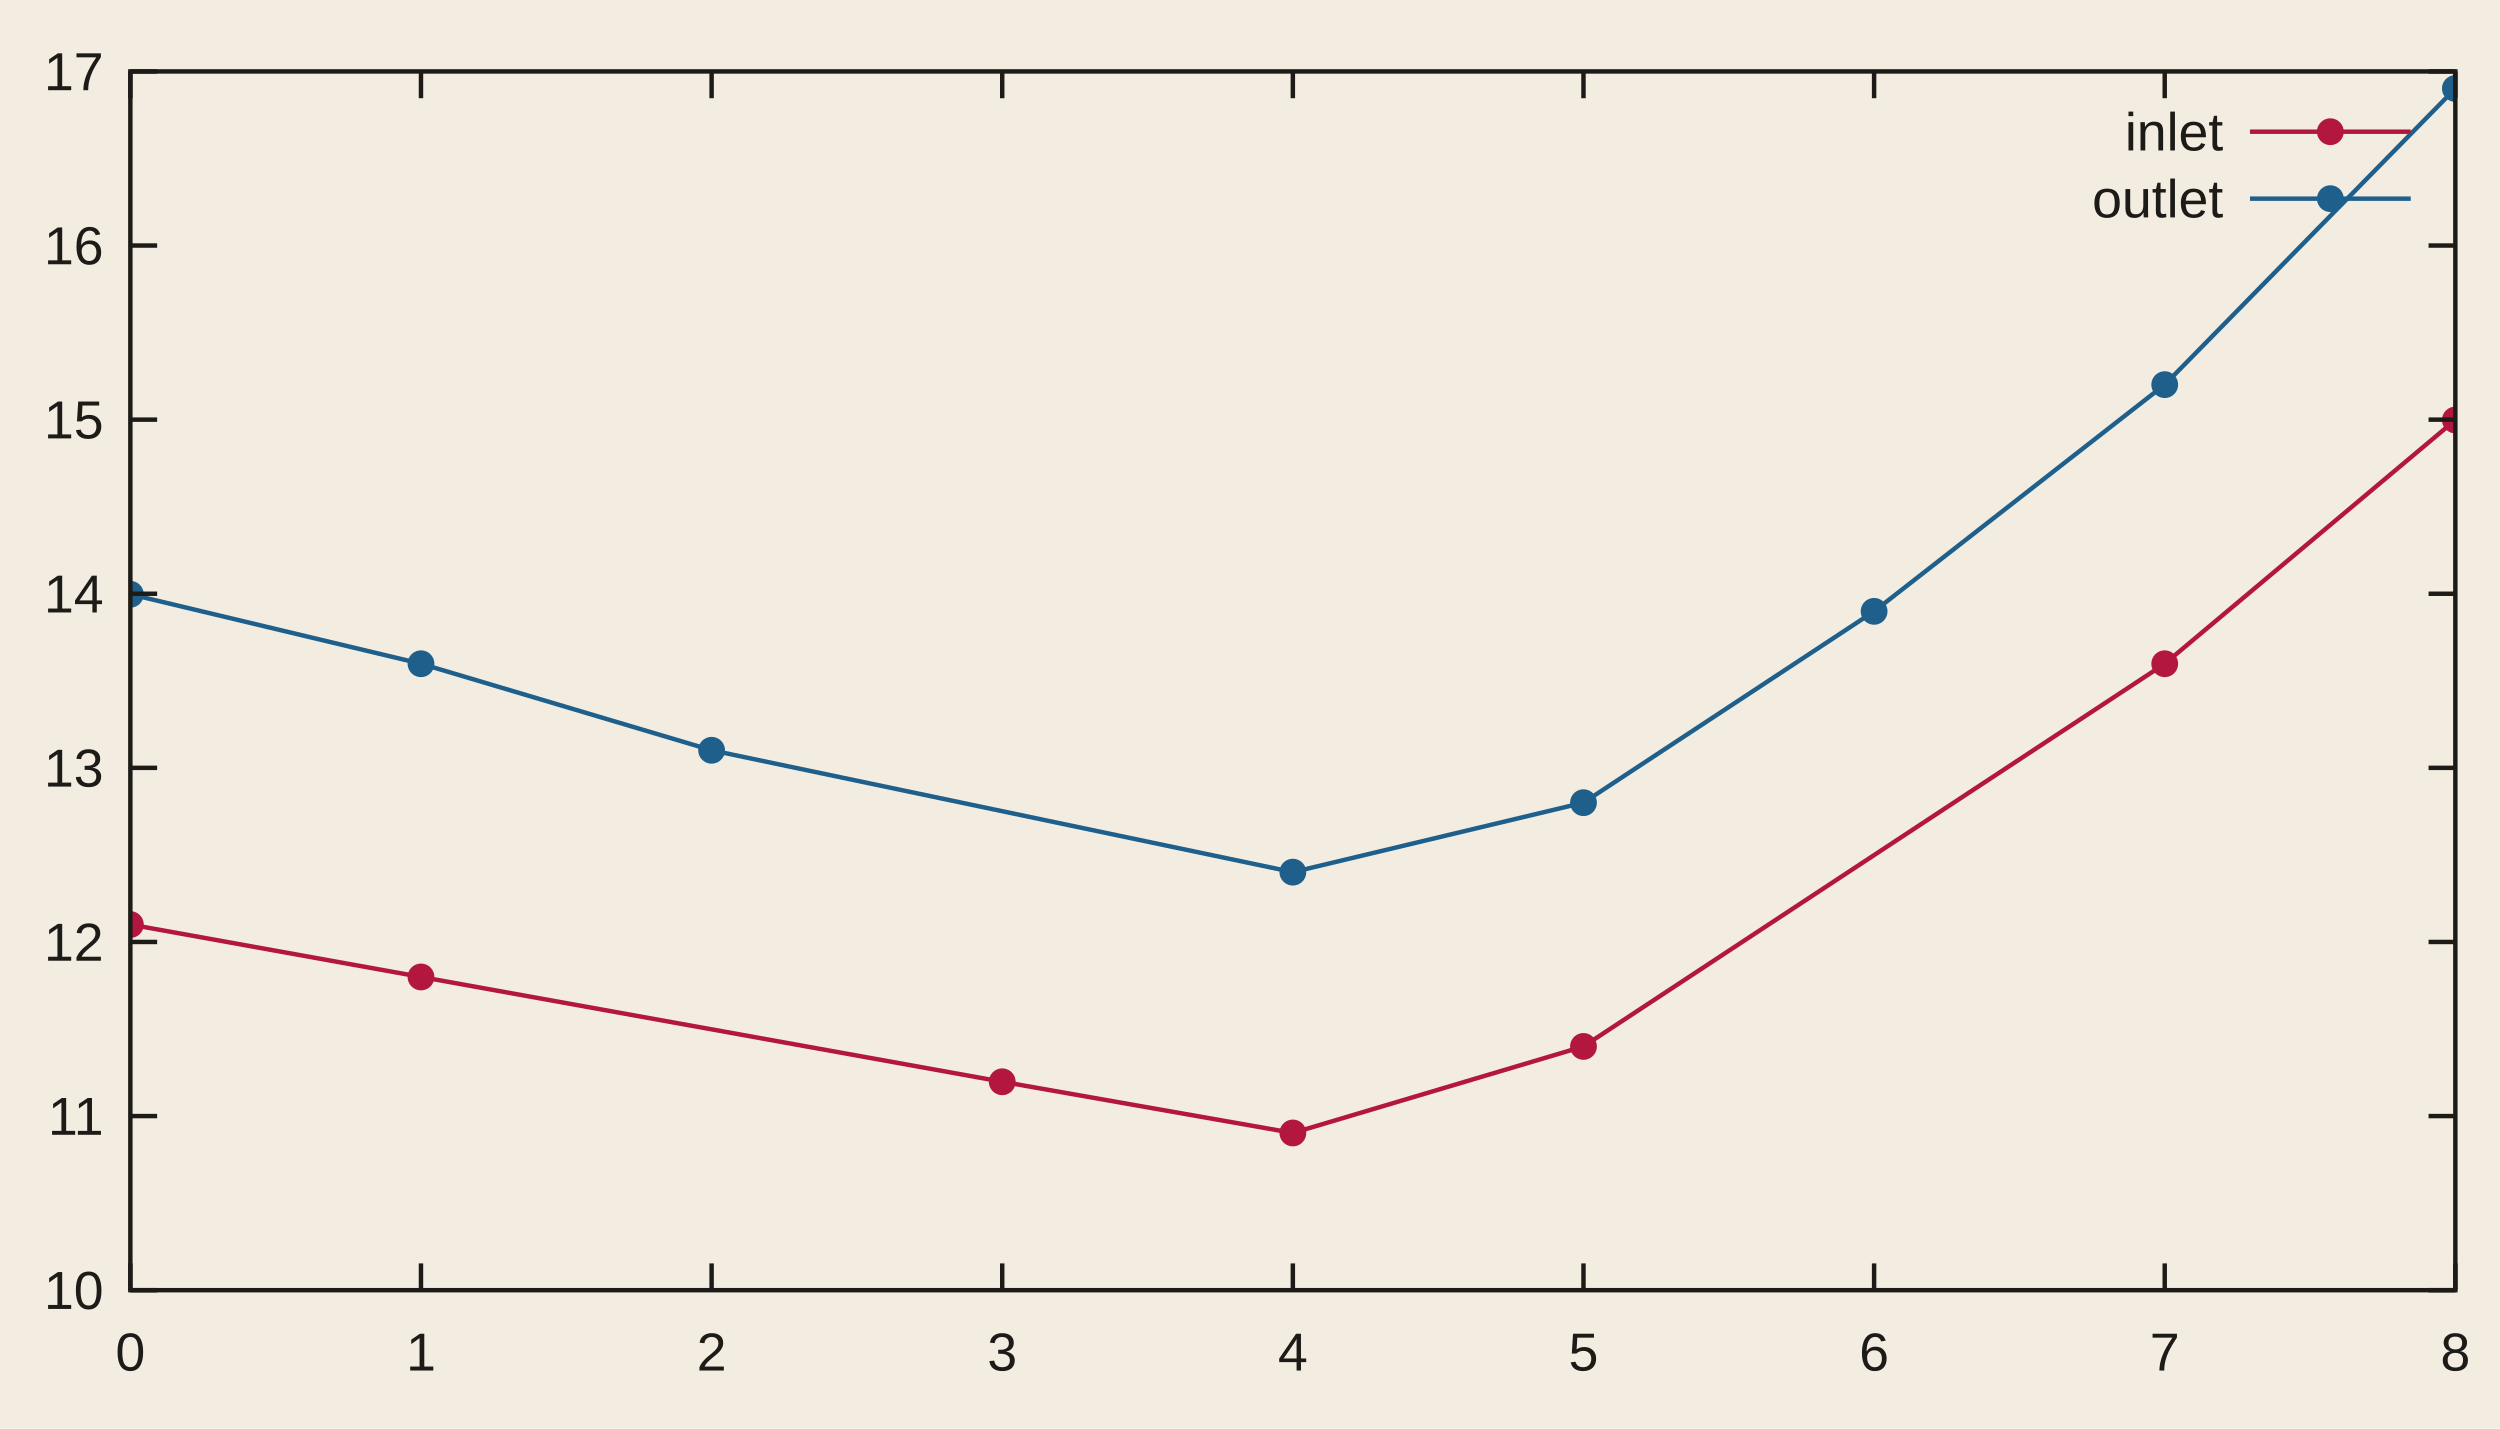
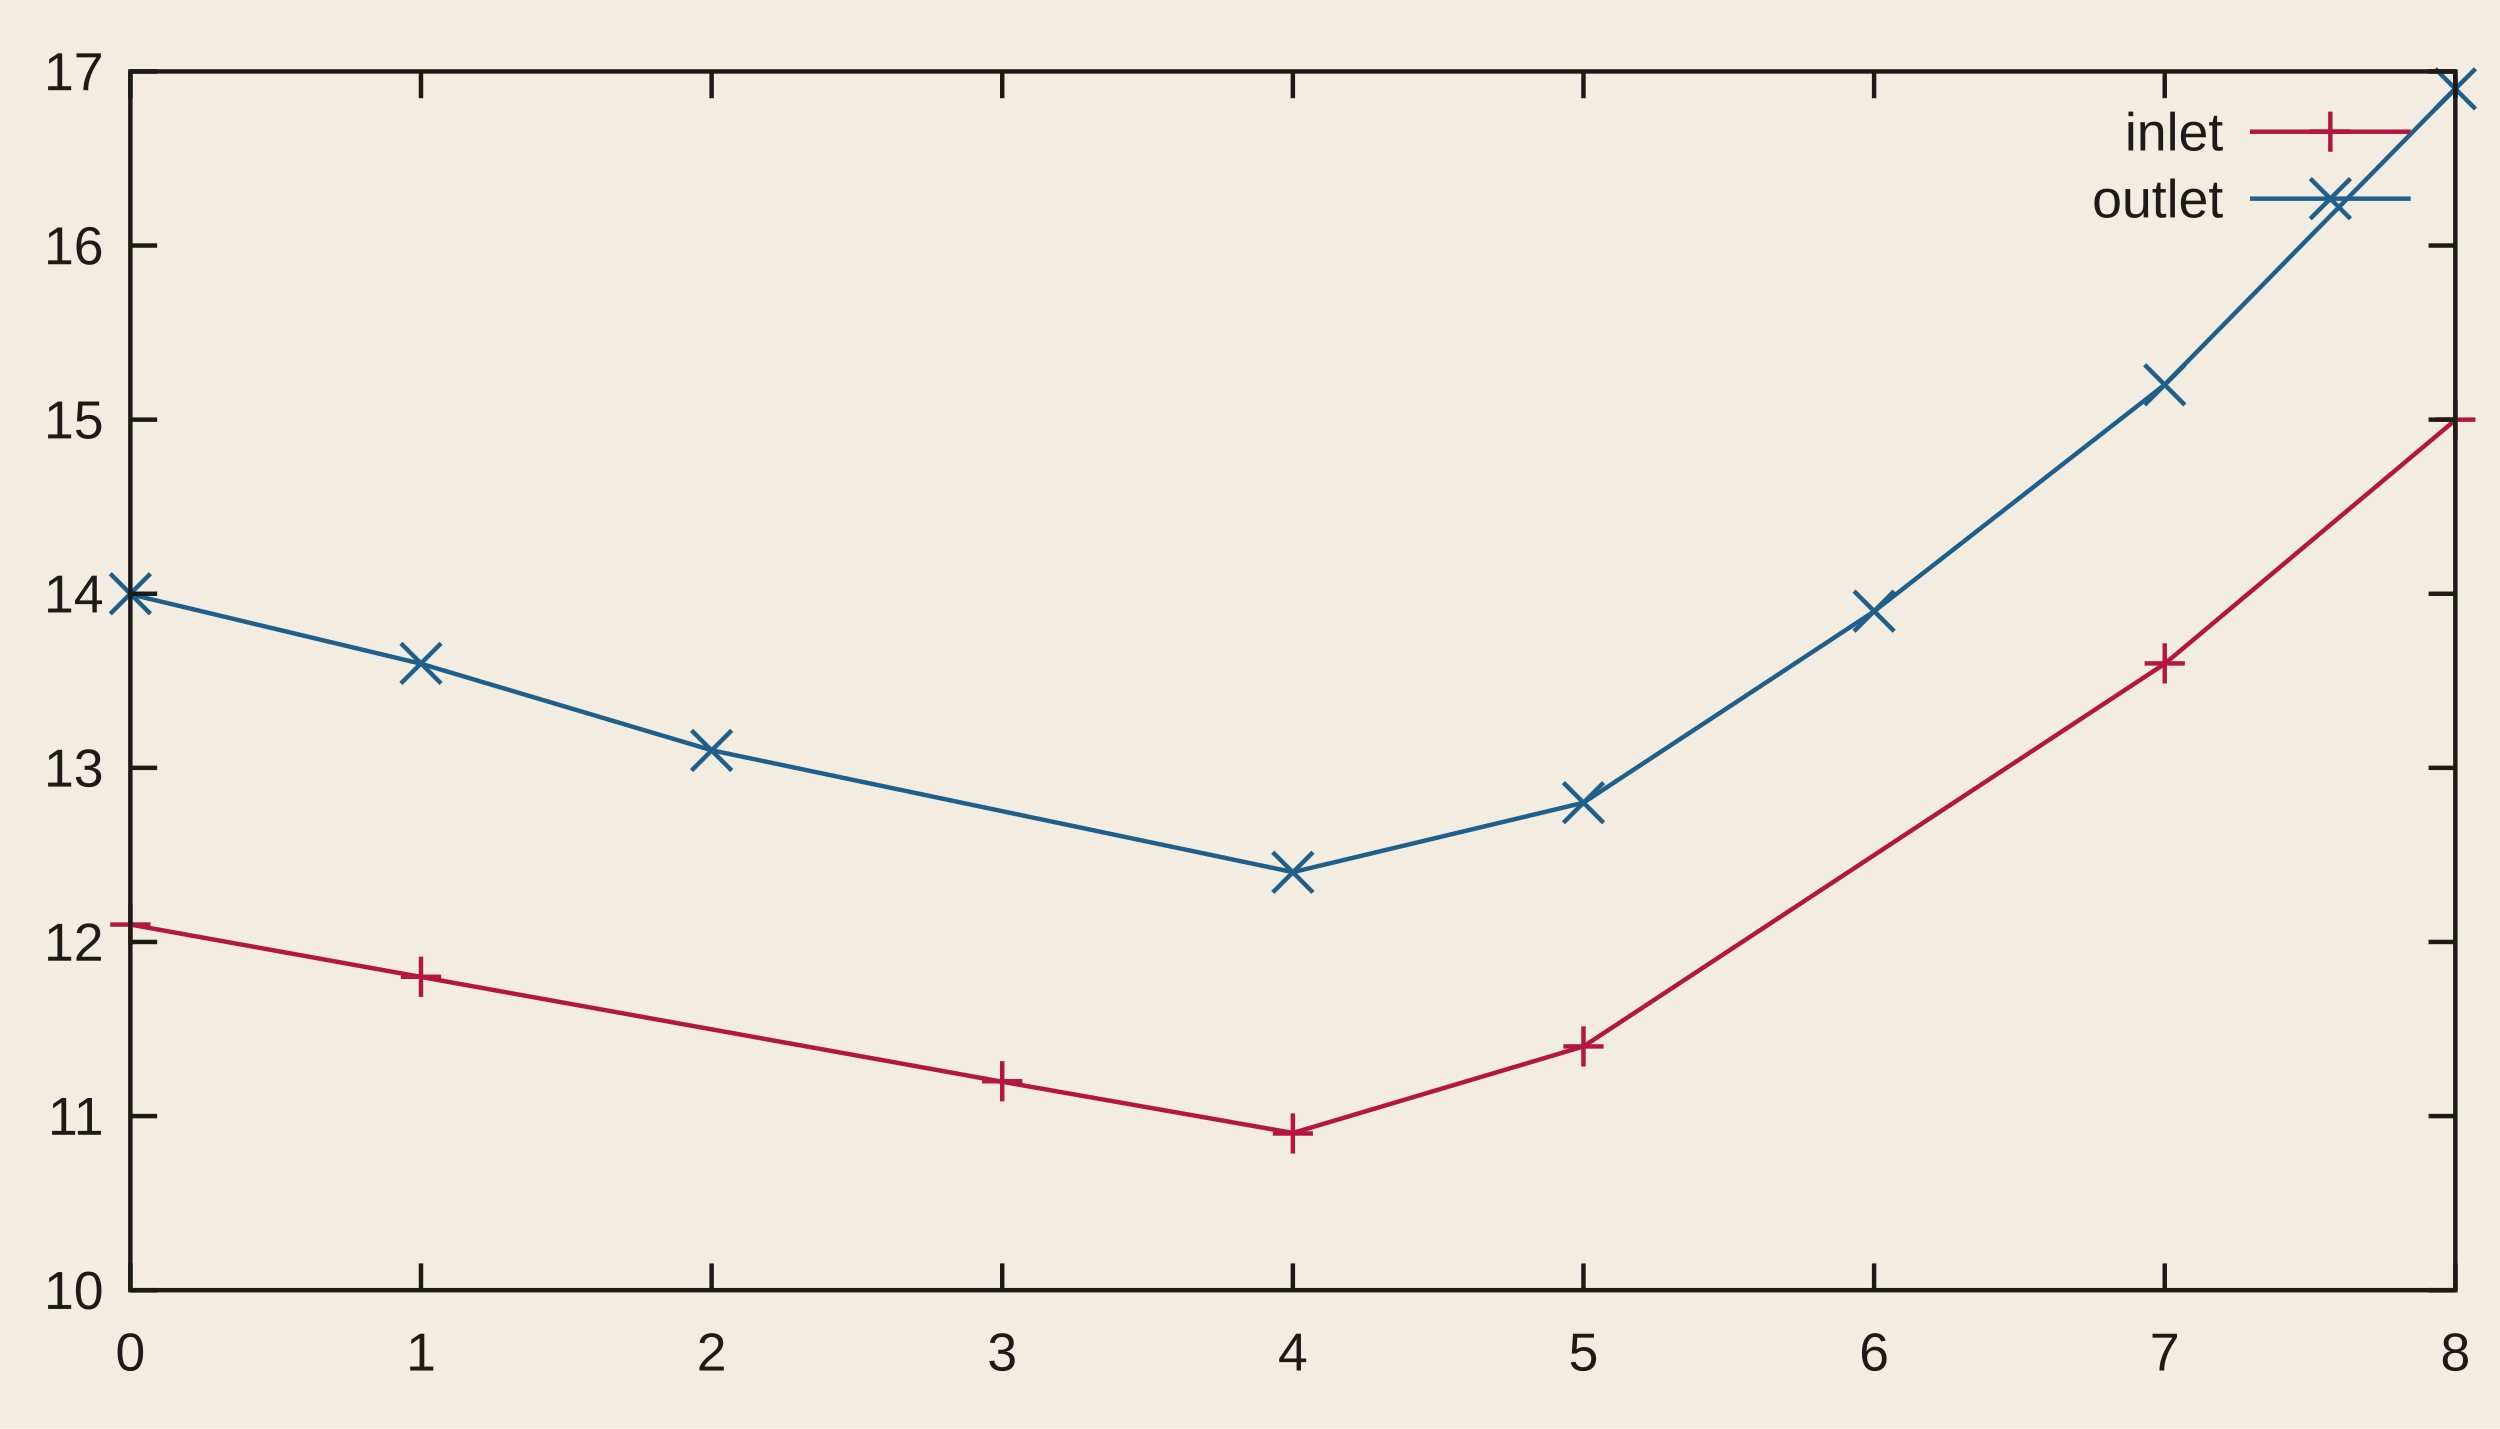
<svg xmlns="http://www.w3.org/2000/svg" width="560" height="320" viewBox="0 0 560 320" font-family="Arial,Helvetica,sans-serif" font-size="12" fill="#1d1b18" data-theme="washi" data-frame="#1d1b18" data-grid-color="#a69a85">
  <rect x="0" y="0" width="560" height="320" fill="#f3ede1" stroke="none" stroke-width="0" />
  <g class="fs-axes" data-area="29.2 550 16 289" data-x="0 8e0" data-y="1e1 1.7e1" data-log="0 0" data-grid="0" data-font-size="12" data-xformat="%h" data-yformat="%h">
    <g class="fs-grid" display="none">
      <polyline fill="none" stroke="#a69a85" stroke-width="0.5" stroke-dasharray="2,3" points="29.2,289 29.2,16" />
      <polyline fill="none" stroke="#a69a85" stroke-width="0.5" stroke-dasharray="2,3" points="94.3,289 94.3,16" />
      <polyline fill="none" stroke="#a69a85" stroke-width="0.5" stroke-dasharray="2,3" points="159.4,289 159.4,16" />
      <polyline fill="none" stroke="#a69a85" stroke-width="0.5" stroke-dasharray="2,3" points="224.5,289 224.5,16" />
      <polyline fill="none" stroke="#a69a85" stroke-width="0.5" stroke-dasharray="2,3" points="289.6,289 289.6,16" />
      <polyline fill="none" stroke="#a69a85" stroke-width="0.5" stroke-dasharray="2,3" points="354.7,289 354.7,16" />
      <polyline fill="none" stroke="#a69a85" stroke-width="0.5" stroke-dasharray="2,3" points="419.8,289 419.8,16" />
      <polyline fill="none" stroke="#a69a85" stroke-width="0.5" stroke-dasharray="2,3" points="484.9,289 484.9,16" />
      <polyline fill="none" stroke="#a69a85" stroke-width="0.5" stroke-dasharray="2,3" points="550,289 550,16" />
      <polyline fill="none" stroke="#a69a85" stroke-width="0.5" stroke-dasharray="2,3" points="29.2,289 550,289" />
      <polyline fill="none" stroke="#a69a85" stroke-width="0.5" stroke-dasharray="2,3" points="29.2,250 550,250" />
      <polyline fill="none" stroke="#a69a85" stroke-width="0.5" stroke-dasharray="2,3" points="29.2,211 550,211" />
      <polyline fill="none" stroke="#a69a85" stroke-width="0.5" stroke-dasharray="2,3" points="29.2,172 550,172" />
      <polyline fill="none" stroke="#a69a85" stroke-width="0.5" stroke-dasharray="2,3" points="29.2,133 550,133" />
      <polyline fill="none" stroke="#a69a85" stroke-width="0.5" stroke-dasharray="2,3" points="29.2,94 550,94" />
      <polyline fill="none" stroke="#a69a85" stroke-width="0.5" stroke-dasharray="2,3" points="29.2,55 550,55" />
      <polyline fill="none" stroke="#a69a85" stroke-width="0.5" stroke-dasharray="2,3" points="29.2,16 550,16" />
    </g>
    <svg class="fs-plot" x="29.2" y="16" width="520.8" height="273" viewBox="0 0 1 1" preserveAspectRatio="none" overflow="hidden">
      <g class="fs-series" data-series="1">
        <polyline fill="none" stroke="#b3163f" stroke-width="1" stroke-linejoin="round" vector-effect="non-scaling-stroke" points="0,0.7 0.125,0.743 0.375,0.829 0.5,0.871 0.625,0.8 0.875,0.486 1,0.286" />
-         <path fill="none" stroke="#b3163f" stroke-width="6" stroke-linecap="round" vector-effect="non-scaling-stroke" d="M0,0.7h0 M0.125,0.743h0 M0.375,0.829h0 M0.5,0.871h0 M0.625,0.8h0 M0.875,0.486h0 M1,0.286h0" />
+         <path class="fs-pts" data-pt="1" data-size="9" data-lw="1" data-color="#b3163f" fill="none" stroke="none" d="M0,0.7 M0.125,0.743 M0.375,0.829 M0.5,0.871 M0.625,0.8 M0.875,0.486 M1,0.286" />
      </g>
      <g class="fs-series" data-series="2">
        <polyline fill="none" stroke="#1f5f8b" stroke-width="1" stroke-linejoin="round" vector-effect="non-scaling-stroke" points="0,0.429 0.125,0.486 0.25,0.557 0.5,0.657 0.625,0.6 0.75,0.443 0.875,0.257 1,0.014" />
-         <path fill="none" stroke="#1f5f8b" stroke-width="6" stroke-linecap="round" vector-effect="non-scaling-stroke" d="M0,0.429h0 M0.125,0.486h0 M0.25,0.557h0 M0.5,0.657h0 M0.625,0.6h0 M0.75,0.443h0 M0.875,0.257h0 M1,0.014h0" />
+         <path class="fs-pts" data-pt="2" data-size="9" data-lw="1" data-color="#1f5f8b" fill="none" stroke="none" d="M0,0.429 M0.125,0.486 M0.25,0.557 M0.5,0.657 M0.625,0.6 M0.75,0.443 M0.875,0.257 M1,0.014" />
      </g>
+     </svg>
+     <svg class="fs-marks" x="29.2" y="16" width="520.8" height="273" viewBox="0 0 520.8 273" overflow="visible">
+       <path data-series="1" fill="none" stroke="#b3163f" stroke-width="1" d="M-4.5,191.1H4.5M0,186.6V195.6M60.6,202.8H69.6M65.1,198.3V207.3M190.8,226.2H199.8M195.3,221.7V230.7M255.9,237.9H264.9M260.4,233.4V242.4M321,218.4H330M325.5,213.9V222.9M451.2,132.6H460.2M455.7,128.1V137.1M516.3,78H525.3M520.8,73.5V82.5" />
+       <path data-series="2" fill="none" stroke="#1f5f8b" stroke-width="1" d="M-4.5,112.5L4.5,121.5M4.5,112.5L-4.5,121.5M60.6,128.1L69.6,137.1M69.6,128.1L60.6,137.1M125.7,147.6L134.7,156.6M134.7,147.6L125.7,156.6M255.9,174.9L264.9,183.9M264.9,174.9L255.9,183.9M321,159.3L330,168.3M330,159.3L321,168.3M386.1,116.4L395.1,125.4M395.1,116.4L386.1,125.4M451.2,65.7L460.2,74.7M460.2,65.7L451.2,74.7M516.3,-0.6L525.3,8.4M525.3,-0.6L516.3,8.4" />
    </svg>
    <rect x="29.2" y="16" width="520.8" height="273" fill="none" stroke="#1d1b18" stroke-width="1" />
    <g class="fs-xticks">
      <polyline fill="none" stroke="#1d1b18" stroke-width="1" points="29.2,289 29.2,283" />
      <polyline fill="none" stroke="#1d1b18" stroke-width="1" points="29.2,16 29.2,22" />
      <text x="29.2" y="307" text-anchor="middle">0</text>
      <polyline fill="none" stroke="#1d1b18" stroke-width="1" points="94.3,289 94.3,283" />
      <polyline fill="none" stroke="#1d1b18" stroke-width="1" points="94.3,16 94.3,22" />
      <text x="94.3" y="307" text-anchor="middle">1</text>
      <polyline fill="none" stroke="#1d1b18" stroke-width="1" points="159.4,289 159.4,283" />
      <polyline fill="none" stroke="#1d1b18" stroke-width="1" points="159.4,16 159.4,22" />
      <text x="159.4" y="307" text-anchor="middle">2</text>
      <polyline fill="none" stroke="#1d1b18" stroke-width="1" points="224.5,289 224.5,283" />
      <polyline fill="none" stroke="#1d1b18" stroke-width="1" points="224.5,16 224.5,22" />
      <text x="224.5" y="307" text-anchor="middle">3</text>
      <polyline fill="none" stroke="#1d1b18" stroke-width="1" points="289.6,289 289.6,283" />
      <polyline fill="none" stroke="#1d1b18" stroke-width="1" points="289.6,16 289.6,22" />
      <text x="289.6" y="307" text-anchor="middle">4</text>
      <polyline fill="none" stroke="#1d1b18" stroke-width="1" points="354.7,289 354.7,283" />
      <polyline fill="none" stroke="#1d1b18" stroke-width="1" points="354.7,16 354.7,22" />
      <text x="354.7" y="307" text-anchor="middle">5</text>
      <polyline fill="none" stroke="#1d1b18" stroke-width="1" points="419.8,289 419.8,283" />
      <polyline fill="none" stroke="#1d1b18" stroke-width="1" points="419.8,16 419.8,22" />
      <text x="419.8" y="307" text-anchor="middle">6</text>
      <polyline fill="none" stroke="#1d1b18" stroke-width="1" points="484.9,289 484.9,283" />
      <polyline fill="none" stroke="#1d1b18" stroke-width="1" points="484.9,16 484.9,22" />
      <text x="484.9" y="307" text-anchor="middle">7</text>
      <polyline fill="none" stroke="#1d1b18" stroke-width="1" points="550,289 550,283" />
      <polyline fill="none" stroke="#1d1b18" stroke-width="1" points="550,16 550,22" />
      <text x="550" y="307" text-anchor="middle">8</text>
    </g>
    <g class="fs-yticks">
      <polyline fill="none" stroke="#1d1b18" stroke-width="1" points="29.2,289 35.2,289" />
      <polyline fill="none" stroke="#1d1b18" stroke-width="1" points="550,289 544,289" />
      <text x="23.2" y="293.2" text-anchor="end">10</text>
      <polyline fill="none" stroke="#1d1b18" stroke-width="1" points="29.2,250 35.2,250" />
      <polyline fill="none" stroke="#1d1b18" stroke-width="1" points="550,250 544,250" />
      <text x="23.2" y="254.2" text-anchor="end">11</text>
      <polyline fill="none" stroke="#1d1b18" stroke-width="1" points="29.2,211 35.2,211" />
      <polyline fill="none" stroke="#1d1b18" stroke-width="1" points="550,211 544,211" />
      <text x="23.2" y="215.2" text-anchor="end">12</text>
      <polyline fill="none" stroke="#1d1b18" stroke-width="1" points="29.2,172 35.2,172" />
      <polyline fill="none" stroke="#1d1b18" stroke-width="1" points="550,172 544,172" />
      <text x="23.2" y="176.2" text-anchor="end">13</text>
      <polyline fill="none" stroke="#1d1b18" stroke-width="1" points="29.2,133 35.2,133" />
      <polyline fill="none" stroke="#1d1b18" stroke-width="1" points="550,133 544,133" />
      <text x="23.2" y="137.2" text-anchor="end">14</text>
      <polyline fill="none" stroke="#1d1b18" stroke-width="1" points="29.2,94 35.2,94" />
      <polyline fill="none" stroke="#1d1b18" stroke-width="1" points="550,94 544,94" />
      <text x="23.2" y="98.2" text-anchor="end">15</text>
      <polyline fill="none" stroke="#1d1b18" stroke-width="1" points="29.2,55 35.2,55" />
      <polyline fill="none" stroke="#1d1b18" stroke-width="1" points="550,55 544,55" />
      <text x="23.2" y="59.2" text-anchor="end">16</text>
      <polyline fill="none" stroke="#1d1b18" stroke-width="1" points="29.2,16 35.2,16" />
      <polyline fill="none" stroke="#1d1b18" stroke-width="1" points="550,16 544,16" />
      <text x="23.2" y="20.2" text-anchor="end">17</text>
    </g>
    <g class="fs-key-entry" data-series="1">
      <polyline fill="none" stroke="#b3163f" stroke-width="1" points="504,29.5 540,29.5" />
-       <path fill="none" stroke="#b3163f" stroke-width="6" stroke-linecap="round" d="M522,29.5h0" />
+       <path fill="none" stroke="#b3163f" stroke-width="1" d="M517.5,29.5H526.5M522,25V34" />
      <text x="498" y="33.7" text-anchor="end">inlet</text>
    </g>
    <g class="fs-key-entry" data-series="2">
      <polyline fill="none" stroke="#1f5f8b" stroke-width="1" points="504,44.5 540,44.5" />
-       <path fill="none" stroke="#1f5f8b" stroke-width="6" stroke-linecap="round" d="M522,44.5h0" />
+       <path fill="none" stroke="#1f5f8b" stroke-width="1" d="M517.5,40L526.5,49M526.5,40L517.5,49" />
      <text x="498" y="48.7" text-anchor="end">outlet</text>
    </g>
  </g>
</svg>
